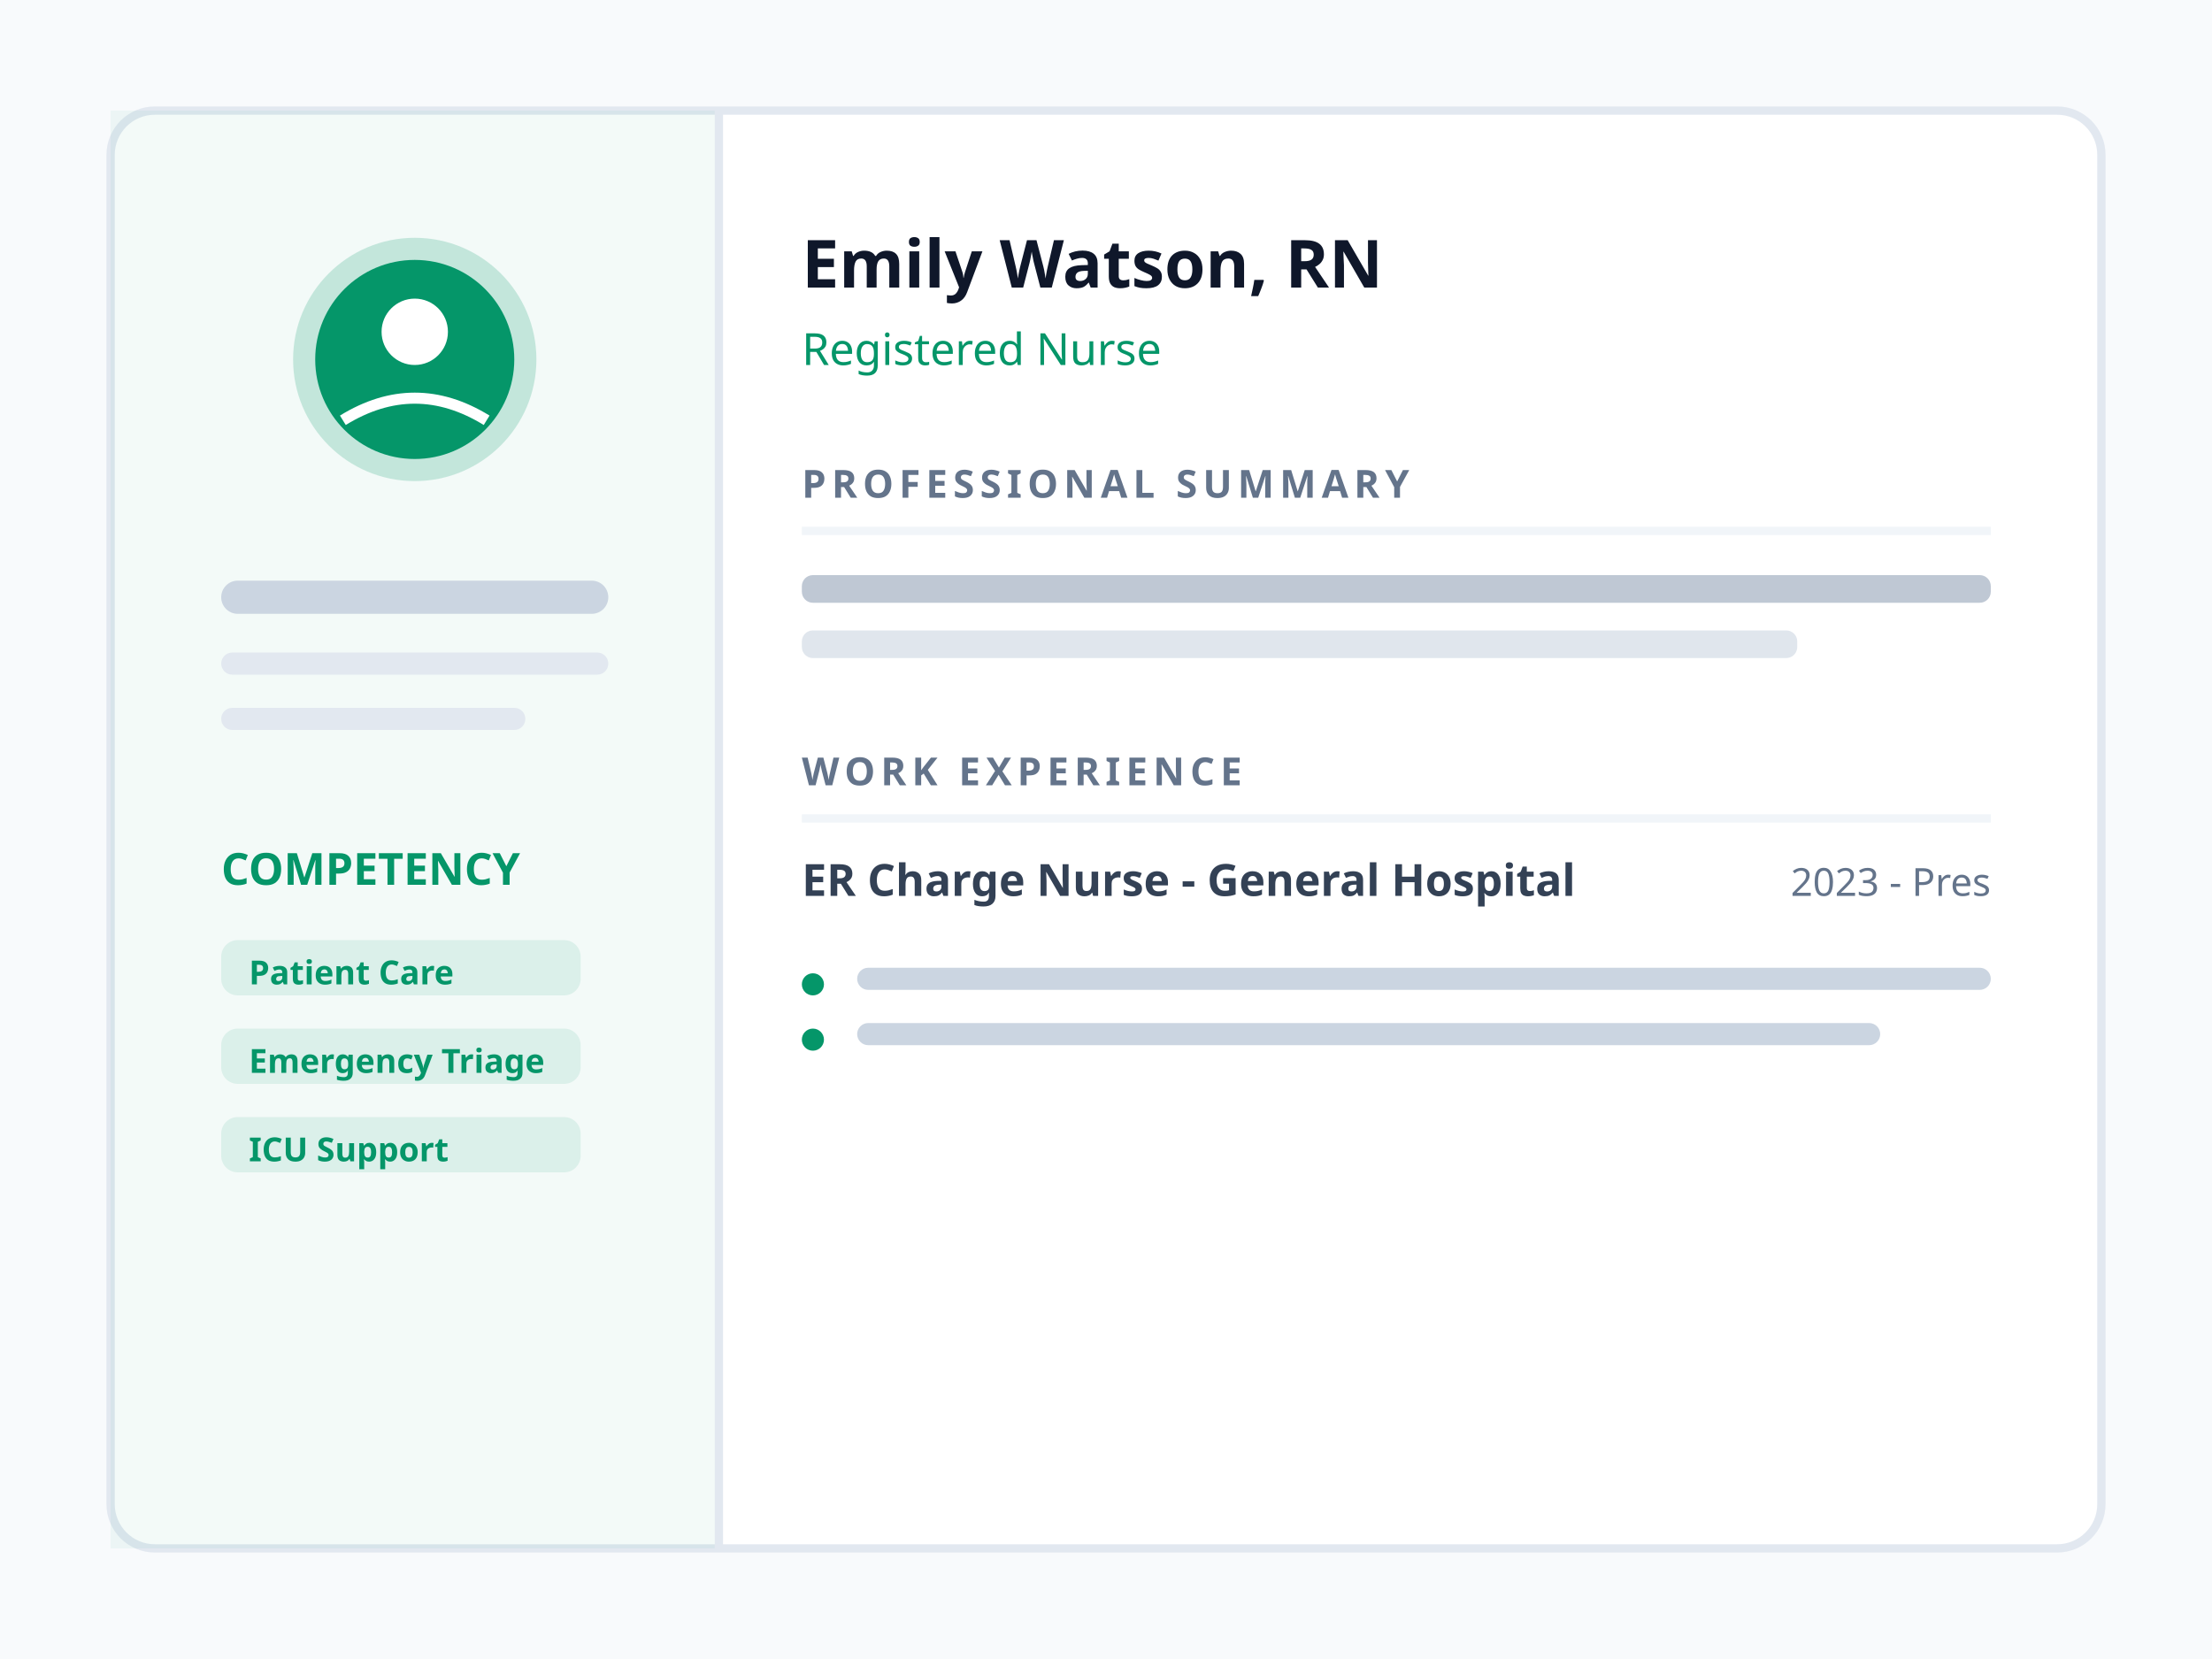
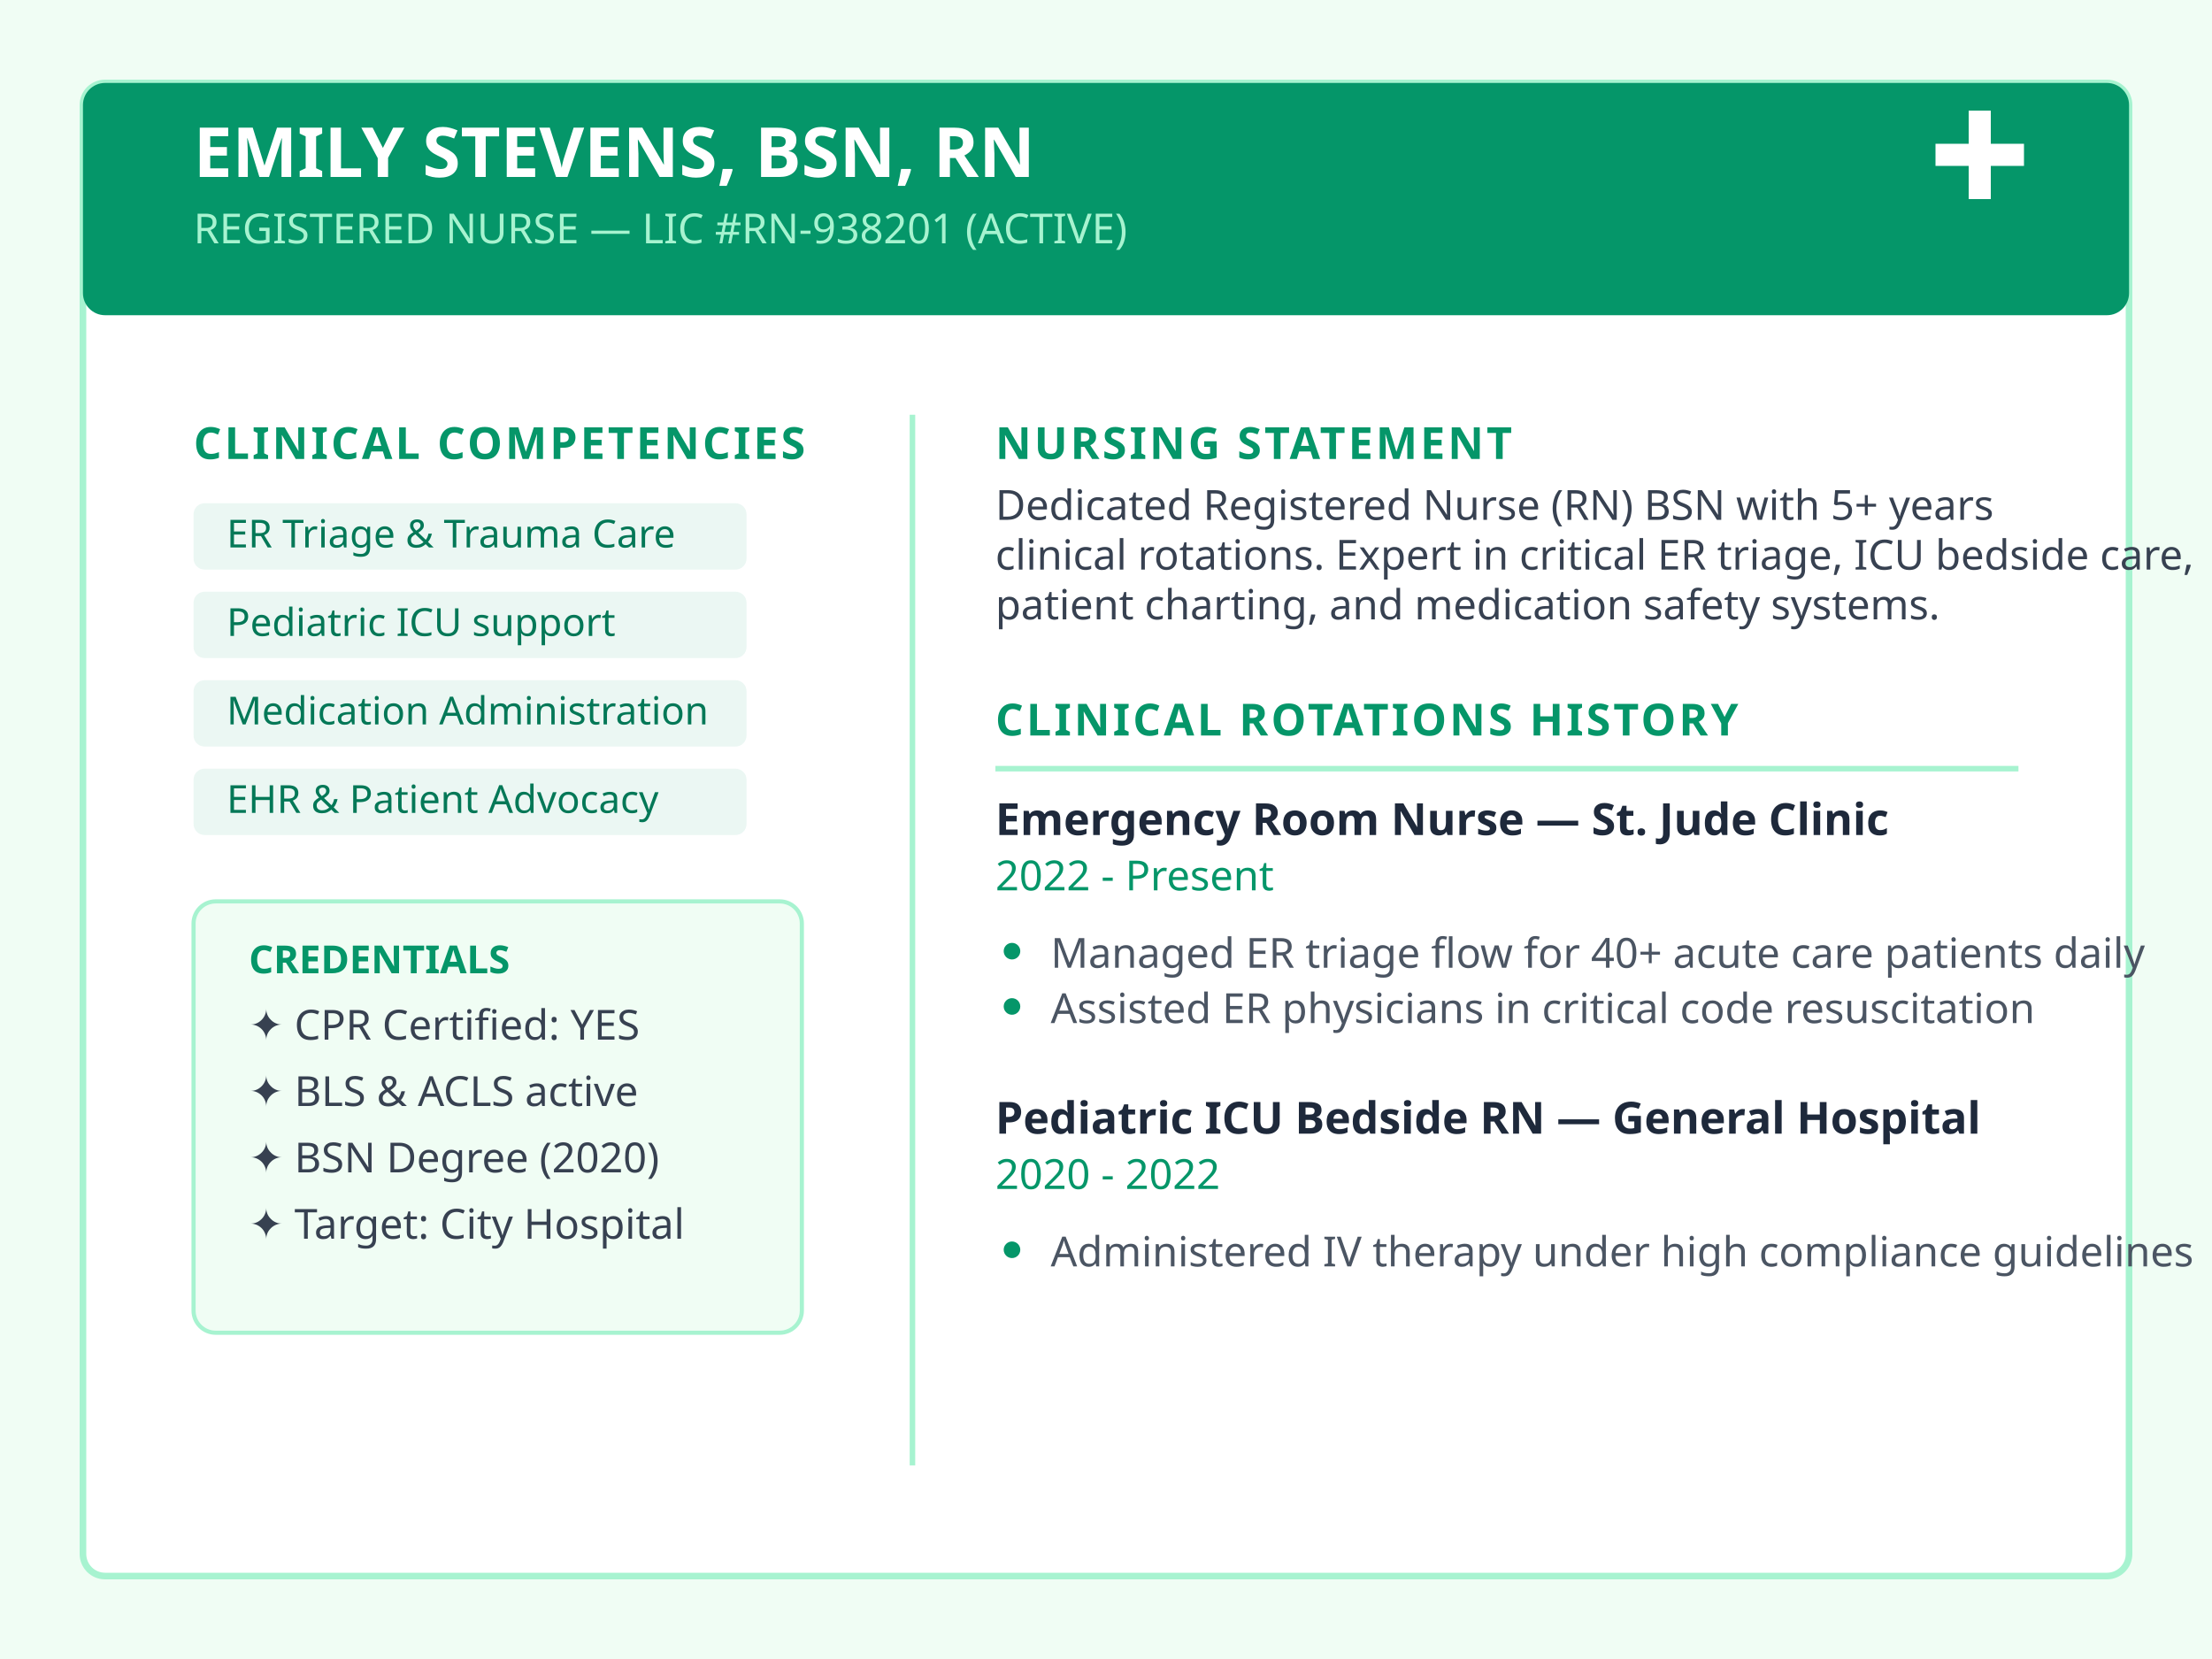
<svg xmlns="http://www.w3.org/2000/svg" viewBox="0 0 400 300" width="100%" height="100%">
-   <rect width="100%" height="100%" fill="#f8fafc" />
-   <rect x="20" y="20" width="360" height="260" rx="8" fill="#ffffff" stroke="#e2e8f0" stroke-width="1.5" />
-   <rect x="20" y="20" width="110" height="260" rx="0" fill="#059669" opacity="0.05" />
-   <line x1="130" y1="20" x2="130" y2="280" stroke="#e2e8f0" stroke-width="1.5" />
-   <circle cx="75" cy="65" r="22" fill="#059669" opacity="0.2" />
-   <circle cx="75" cy="65" r="18" fill="#059669" />
-   <circle cx="75" cy="60" r="6" fill="#ffffff" />
-   <path d="M62 76 Q75 68 88 76" stroke="#ffffff" stroke-width="2" fill="none" />
-   <rect x="40" y="105" width="70" height="6" rx="3" fill="#cbd5e1" />
-   <rect x="40" y="118" width="70" height="4" rx="2" fill="#e2e8f0" />
-   <rect x="40" y="128" width="55" height="4" rx="2" fill="#e2e8f0" />
-   <text x="40" y="160" font-family="system-ui, sans-serif" font-size="8" font-weight="bold" fill="#059669">COMPETENCY</text>
-   <rect x="40" y="170" width="65" height="10" rx="3" fill="#059669" opacity="0.1" />
-   <text x="45" y="178" font-family="system-ui, sans-serif" font-size="6" font-weight="bold" fill="#059669">Patient Care</text>
-   <rect x="40" y="186" width="65" height="10" rx="3" fill="#059669" opacity="0.1" />
-   <text x="45" y="194" font-family="system-ui, sans-serif" font-size="6" font-weight="bold" fill="#059669">Emergency Triage</text>
-   <rect x="40" y="202" width="65" height="10" rx="3" fill="#059669" opacity="0.1" />
-   <text x="45" y="210" font-family="system-ui, sans-serif" font-size="6" font-weight="bold" fill="#059669">ICU Support</text>
-   <text x="145" y="52" font-family="system-ui, sans-serif" font-size="12" font-weight="bold" fill="#0f172a">Emily Watson, RN</text>
-   <text x="145" y="66" font-family="system-ui, sans-serif" font-size="8" font-weight="semibold" fill="#059669">Registered Nurse</text>
-   <text x="145" y="90" font-family="system-ui, sans-serif" font-size="7" font-weight="bold" fill="#64748b" letter-spacing="1">PROFESSIONAL SUMMARY</text>
-   <line x1="145" y1="96" x2="360" y2="96" stroke="#f1f5f9" stroke-width="1.5" />
-   <rect x="145" y="104" width="215" height="5" rx="2" fill="#94a3b8" opacity="0.6" />
-   <rect x="145" y="114" width="180" height="5" rx="2" fill="#cbd5e1" opacity="0.6" />
-   <text x="145" y="142" font-family="system-ui, sans-serif" font-size="7" font-weight="bold" fill="#64748b" letter-spacing="1">WORK EXPERIENCE</text>
-   <line x1="145" y1="148" x2="360" y2="148" stroke="#f1f5f9" stroke-width="1.5" />
-   <text x="145" y="162" font-family="system-ui, sans-serif" font-size="8" font-weight="bold" fill="#334155">ER Charge Nurse - General Hospital</text>
-   <text x="360" y="162" font-family="system-ui, sans-serif" font-size="7" fill="#64748b" text-anchor="end">2023 - Pres</text>
-   <circle cx="147" cy="178" r="2" fill="#059669" />
-   <rect x="155" y="175" width="205" height="4" rx="2" fill="#cbd5e1" />
-   <circle cx="147" cy="188" r="2" fill="#059669" />
-   <rect x="155" y="185" width="185" height="4" rx="2" fill="#cbd5e1" />
+   <rect width="100%" height="100%" fill="#f0fdf4" />
+   <rect x="15" y="15" width="370" height="270" rx="4" fill="#ffffff" stroke="#a7f3d0" stroke-width="1.2" />
+   <rect x="15" y="15" width="370" height="42" rx="4" fill="#059669" />
+   <path d="M350 26 L356 26 L356 20 L360 20 L360 26 L366 26 L366 30 L360 30 L360 36 L356 36 L356 30 L350 30 Z" fill="#ffffff" />
+   <text x="35" y="32" font-family="system-ui, sans-serif" font-size="12.5" font-weight="bold" fill="#ffffff">EMILY STEVENS, BSN, RN</text>
+   <text x="35" y="44" font-family="system-ui, sans-serif" font-size="7.5" font-weight="semibold" fill="#a7f3d0">REGISTERED NURSE — LIC #RN-938201 (ACTIVE)</text>
+   <g transform="translate(35, 75)">
+     <text x="0" y="8" font-family="system-ui, sans-serif" font-size="8" font-weight="bold" fill="#059669" letter-spacing="0.5">CLINICAL COMPETENCIES</text>
+     <rect x="0" y="16" width="100" height="12" rx="2" fill="#059669" opacity="0.08" />
+     <text x="6" y="24" font-family="system-ui, sans-serif" font-size="7" font-weight="semibold" fill="#047857">ER Triage &amp; Trauma Care</text>
+     <rect x="0" y="32" width="100" height="12" rx="2" fill="#059669" opacity="0.08" />
+     <text x="6" y="40" font-family="system-ui, sans-serif" font-size="7" font-weight="semibold" fill="#047857">Pediatric ICU support</text>
+     <rect x="0" y="48" width="100" height="12" rx="2" fill="#059669" opacity="0.08" />
+     <text x="6" y="56" font-family="system-ui, sans-serif" font-size="7" font-weight="semibold" fill="#047857">Medication Administration</text>
+     <rect x="0" y="64" width="100" height="12" rx="2" fill="#059669" opacity="0.08" />
+     <text x="6" y="72" font-family="system-ui, sans-serif" font-size="7" font-weight="semibold" fill="#047857">EHR &amp; Patient Advocacy</text>
+     <rect x="0" y="88" width="110" height="78" rx="4" fill="#f0fdf4" stroke="#a7f3d0" stroke-width="0.75" />
+     <text x="10" y="101" font-family="system-ui, sans-serif" font-size="7" font-weight="bold" fill="#059669">CREDENTIALS</text>
+     <text x="10" y="113" font-family="system-ui, sans-serif" font-size="7.5" fill="#374151">✦ CPR Certified: YES</text>
+     <text x="10" y="125" font-family="system-ui, sans-serif" font-size="7.5" fill="#374151">✦ BLS &amp; ACLS active</text>
+     <text x="10" y="137" font-family="system-ui, sans-serif" font-size="7.5" fill="#374151">✦ BSN Degree (2020)</text>
+     <text x="10" y="149" font-family="system-ui, sans-serif" font-size="7.5" fill="#374151">✦ Target: City Hospital</text>
+   </g>
+   <line x1="165" y1="75" x2="165" y2="265" stroke="#a7f3d0" stroke-width="1" />
+   <g transform="translate(180, 75)">
+     <text x="0" y="8" font-family="system-ui, sans-serif" font-size="8" font-weight="bold" fill="#059669" letter-spacing="0.5">NURSING STATEMENT</text>
+     <text x="0" y="19" font-family="system-ui, sans-serif" font-size="7.5" fill="#374151">Dedicated Registered Nurse (RN) BSN with 5+ years</text>
+     <text x="0" y="28" font-family="system-ui, sans-serif" font-size="7.5" fill="#374151">clinical rotations. Expert in critical ER triage, ICU bedside care,</text>
+     <text x="0" y="37" font-family="system-ui, sans-serif" font-size="7.5" fill="#374151">patient charting, and medication safety systems.</text>
+     <text x="0" y="58" font-family="system-ui, sans-serif" font-size="8" font-weight="bold" fill="#059669" letter-spacing="0.5">CLINICAL ROTATIONS HISTORY</text>
+     <line x1="0" y1="64" x2="185" y2="64" stroke="#a7f3d0" stroke-width="1" />
+     <text x="0" y="76" font-family="system-ui, sans-serif" font-size="8" font-weight="bold" fill="#1e293b">Emergency Room Nurse — St. Jude Clinic</text>
+     <text x="0" y="86" font-family="system-ui, sans-serif" font-size="7.5" fill="#059669">2022 - Present</text>
+     <circle cx="3" cy="97" r="1.5" fill="#059669" />
+     <text x="10" y="100" font-family="system-ui, sans-serif" font-size="7.5" fill="#4b5563">Managed ER triage flow for 40+ acute care patients daily</text>
+     <circle cx="3" cy="107" r="1.5" fill="#059669" />
+     <text x="10" y="110" font-family="system-ui, sans-serif" font-size="7.5" fill="#4b5563">Assisted ER physicians in critical code resuscitation</text>
+     <text x="0" y="130" font-family="system-ui, sans-serif" font-size="8" font-weight="bold" fill="#1e293b">Pediatric ICU Bedside RN — General Hospital</text>
+     <text x="0" y="140" font-family="system-ui, sans-serif" font-size="7.5" fill="#059669">2020 - 2022</text>
+     <circle cx="3" cy="151" r="1.5" fill="#059669" />
+     <text x="10" y="154" font-family="system-ui, sans-serif" font-size="7.5" fill="#4b5563">Administered IV therapy under high compliance guidelines</text>
+   </g>
</svg>
